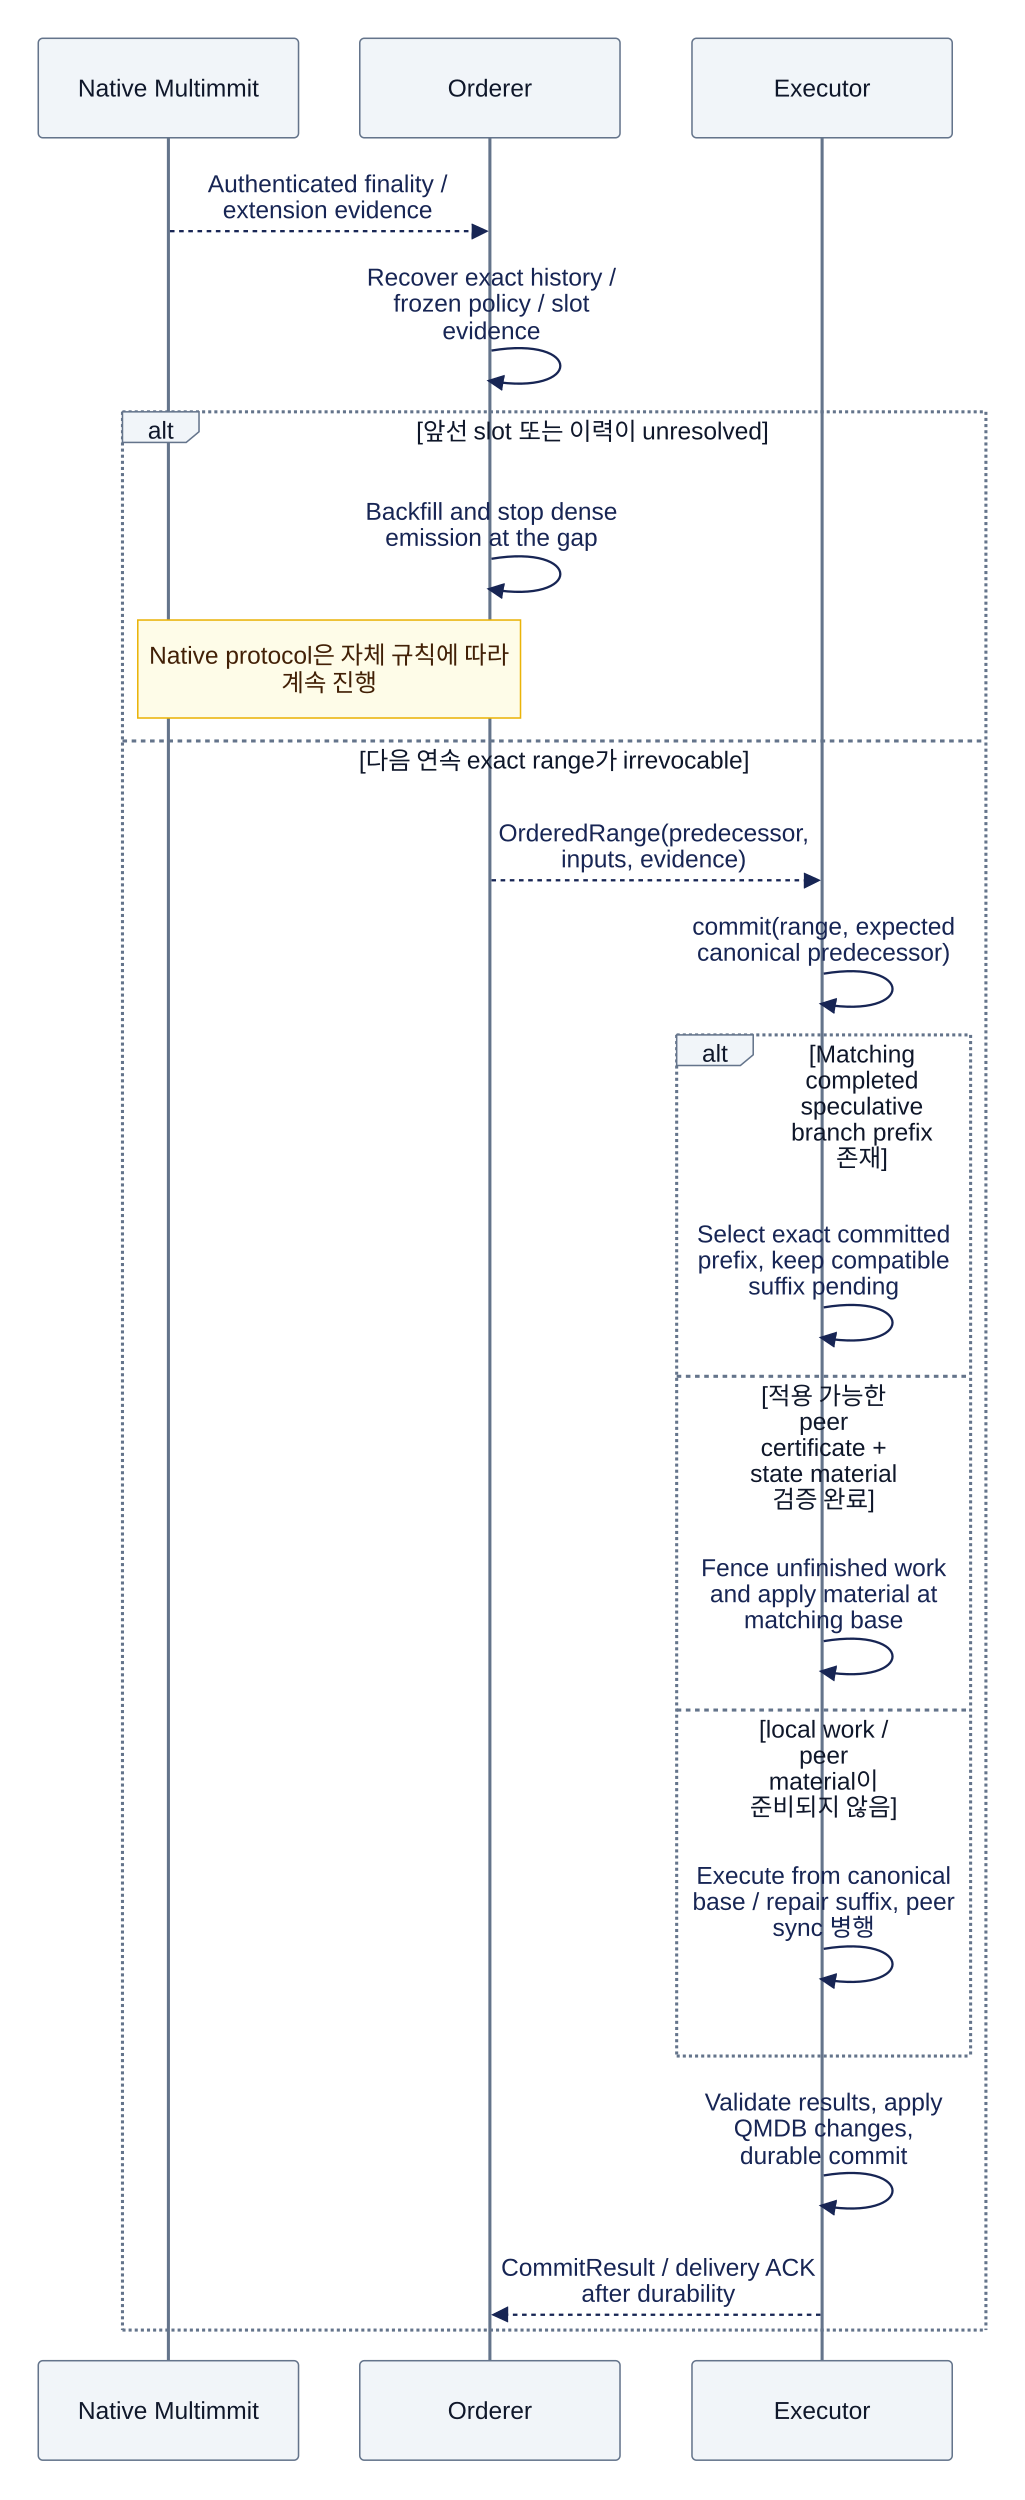
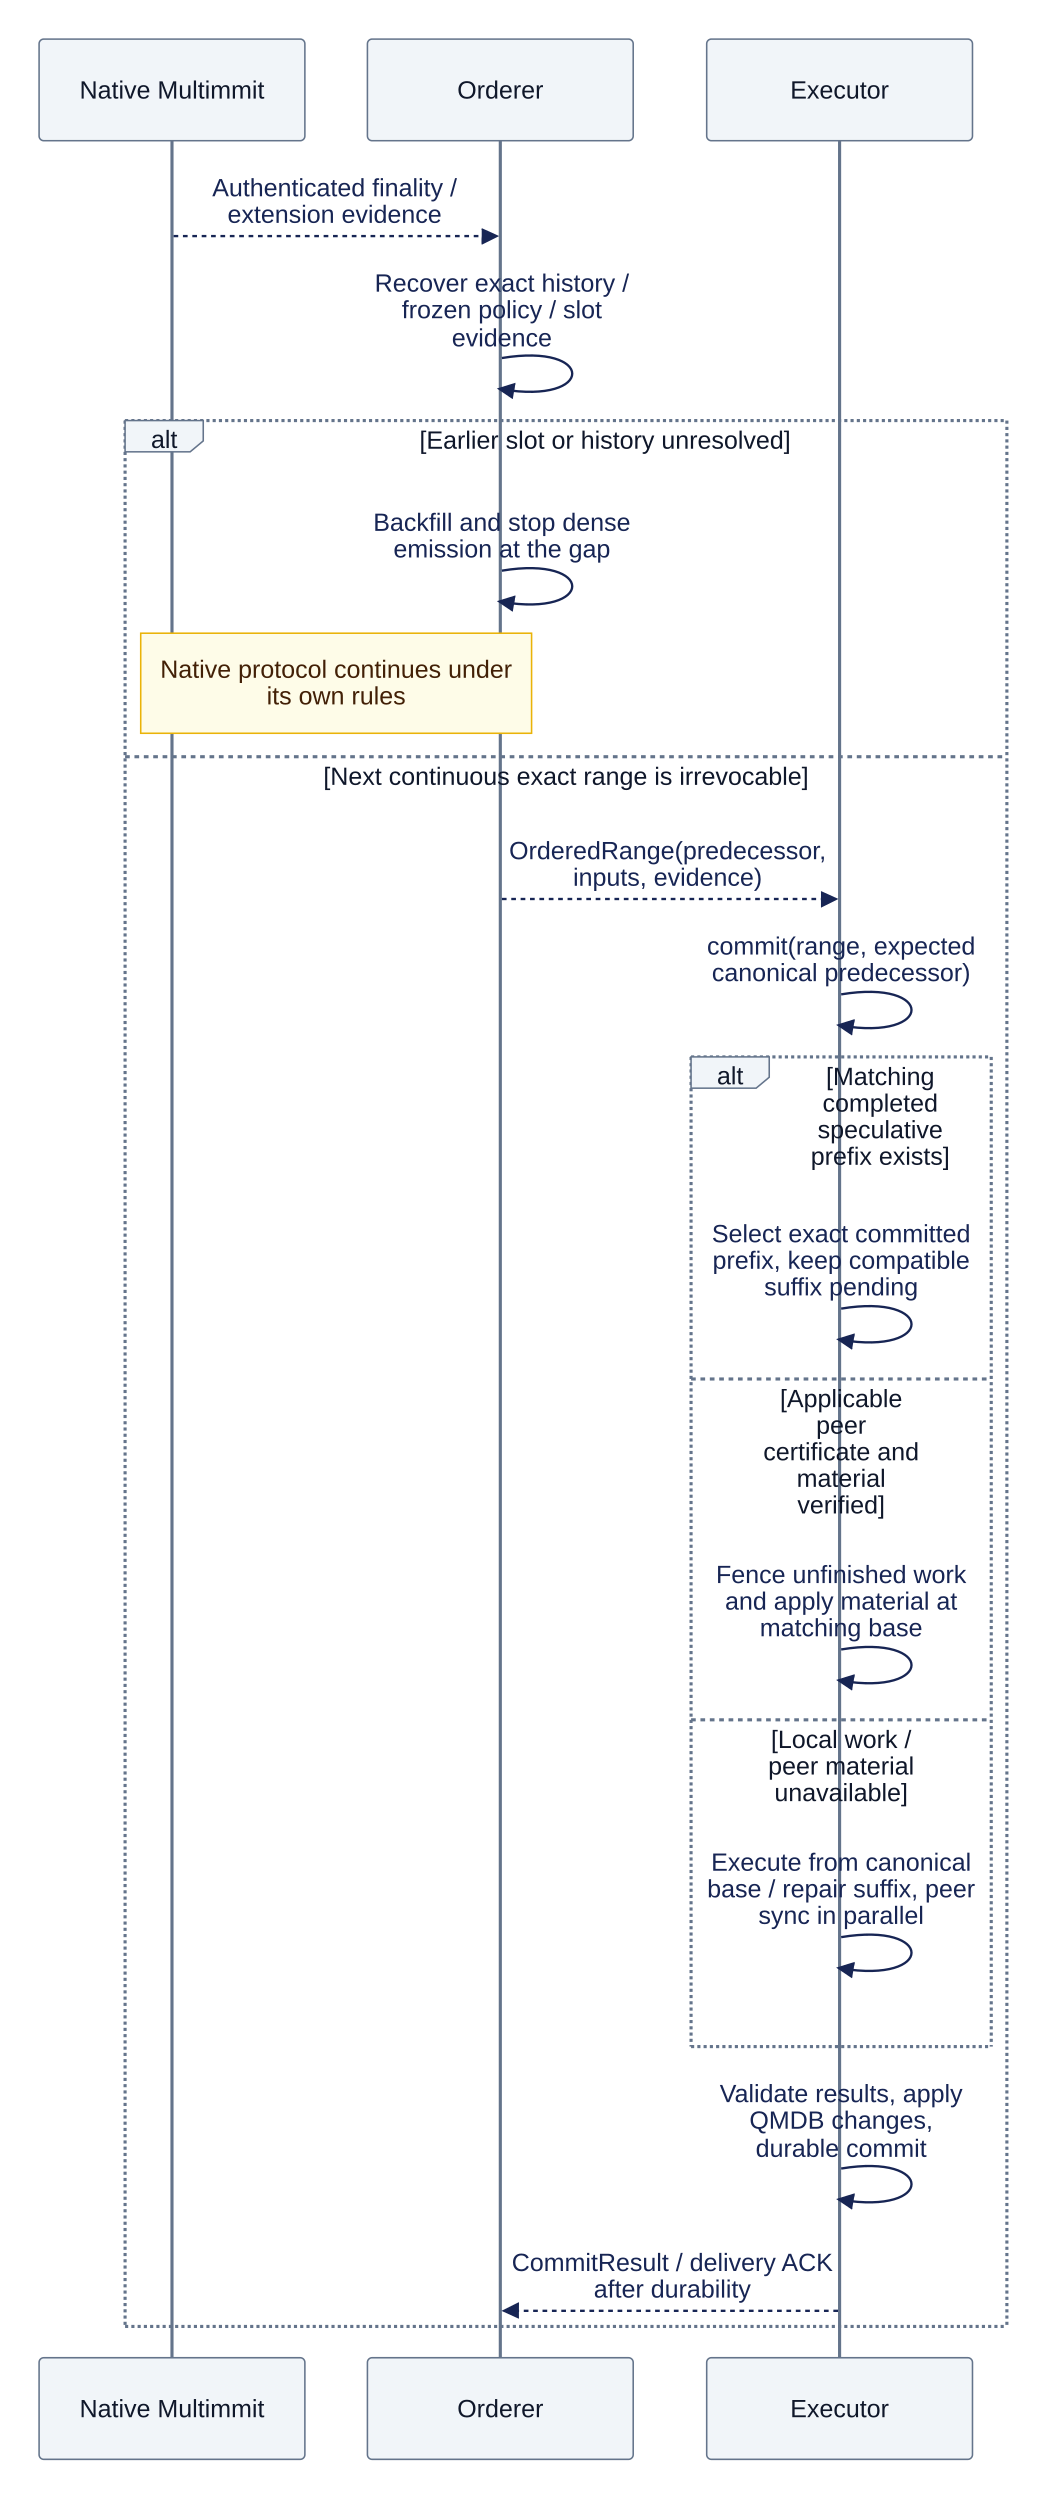
- <svg xmlns="http://www.w3.org/2000/svg" id="diagram-08" width="669" height="1633" viewBox="-25 -25 669 1633" role="graphics-document document" aria-roledescription="sequence">
+ <svg xmlns="http://www.w3.org/2000/svg" id="diagram-08" width="669" height="1599" viewBox="-25 -25 669 1599" role="graphics-document document" aria-roledescription="sequence">
  <g>
-     <rect x="427" y="1517" fill="#eaeaea" stroke="#666" width="170" height="65" name="E" rx="3" ry="3" class="actor actor-bottom" />
-     <text x="512" y="1549.5" dominant-baseline="central" alignment-baseline="central" class="actor actor-box" style="text-anchor: middle; font-size: 16px; font-weight: 400; font-family: Arial, &quot;Apple SD Gothic Neo&quot;, sans-serif;">
+     <rect x="427" y="1483" fill="#eaeaea" stroke="#666" width="170" height="65" name="E" rx="3" ry="3" class="actor actor-bottom" />
+     <text x="512" y="1515.5" dominant-baseline="central" alignment-baseline="central" class="actor actor-box" style="text-anchor: middle; font-size: 16px; font-weight: 400; font-family: Arial, &quot;Apple SD Gothic Neo&quot;, sans-serif;">
      <tspan x="512" dy="0">Executor</tspan>
    </text>
  </g>
  <g>
-     <rect x="210" y="1517" fill="#eaeaea" stroke="#666" width="170" height="65" name="M" rx="3" ry="3" class="actor actor-bottom" />
-     <text x="295" y="1549.5" dominant-baseline="central" alignment-baseline="central" class="actor actor-box" style="text-anchor: middle; font-size: 16px; font-weight: 400; font-family: Arial, &quot;Apple SD Gothic Neo&quot;, sans-serif;">
+     <rect x="210" y="1483" fill="#eaeaea" stroke="#666" width="170" height="65" name="M" rx="3" ry="3" class="actor actor-bottom" />
+     <text x="295" y="1515.5" dominant-baseline="central" alignment-baseline="central" class="actor actor-box" style="text-anchor: middle; font-size: 16px; font-weight: 400; font-family: Arial, &quot;Apple SD Gothic Neo&quot;, sans-serif;">
      <tspan x="295" dy="0">Orderer</tspan>
    </text>
  </g>
  <g>
-     <rect x="0" y="1517" fill="#eaeaea" stroke="#666" width="170" height="65" name="N" rx="3" ry="3" class="actor actor-bottom" />
-     <text x="85" y="1549.5" dominant-baseline="central" alignment-baseline="central" class="actor actor-box" style="text-anchor: middle; font-size: 16px; font-weight: 400; font-family: Arial, &quot;Apple SD Gothic Neo&quot;, sans-serif;">
+     <rect x="0" y="1483" fill="#eaeaea" stroke="#666" width="170" height="65" name="N" rx="3" ry="3" class="actor actor-bottom" />
+     <text x="85" y="1515.5" dominant-baseline="central" alignment-baseline="central" class="actor actor-box" style="text-anchor: middle; font-size: 16px; font-weight: 400; font-family: Arial, &quot;Apple SD Gothic Neo&quot;, sans-serif;">
      <tspan x="85" dy="0">Native Multimmit</tspan>
    </text>
  </g>
  <g>
-     <line id="actor34" x1="512" y1="65" x2="512" y2="1517" class="actor-line 200" stroke-width="0.5px" stroke="#999" name="E" />
+     <line id="actor34" x1="512" y1="65" x2="512" y2="1483" class="actor-line 200" stroke-width="0.5px" stroke="#999" name="E" />
    <g id="root-34">
      <rect x="427" y="0" fill="#eaeaea" stroke="#666" width="170" height="65" name="E" rx="3" ry="3" class="actor actor-top" />
      <text x="512" y="32.5" dominant-baseline="central" alignment-baseline="central" class="actor actor-box" style="text-anchor: middle; font-size: 16px; font-weight: 400; font-family: Arial, &quot;Apple SD Gothic Neo&quot;, sans-serif;">
        <tspan x="512" dy="0">Executor</tspan>
      </text>
    </g>
  </g>
  <g>
-     <line id="actor33" x1="295" y1="65" x2="295" y2="1517" class="actor-line 200" stroke-width="0.5px" stroke="#999" name="M" />
+     <line id="actor33" x1="295" y1="65" x2="295" y2="1483" class="actor-line 200" stroke-width="0.5px" stroke="#999" name="M" />
    <g id="root-33">
      <rect x="210" y="0" fill="#eaeaea" stroke="#666" width="170" height="65" name="M" rx="3" ry="3" class="actor actor-top" />
      <text x="295" y="32.5" dominant-baseline="central" alignment-baseline="central" class="actor actor-box" style="text-anchor: middle; font-size: 16px; font-weight: 400; font-family: Arial, &quot;Apple SD Gothic Neo&quot;, sans-serif;">
        <tspan x="295" dy="0">Orderer</tspan>
      </text>
    </g>
  </g>
  <g>
-     <line id="actor32" x1="85" y1="65" x2="85" y2="1517" class="actor-line 200" stroke-width="0.5px" stroke="#999" name="N" />
+     <line id="actor32" x1="85" y1="65" x2="85" y2="1483" class="actor-line 200" stroke-width="0.5px" stroke="#999" name="N" />
    <g id="root-32">
      <rect x="0" y="0" fill="#eaeaea" stroke="#666" width="170" height="65" name="N" rx="3" ry="3" class="actor actor-top" />
      <text x="85" y="32.5" dominant-baseline="central" alignment-baseline="central" class="actor actor-box" style="text-anchor: middle; font-size: 16px; font-weight: 400; font-family: Arial, &quot;Apple SD Gothic Neo&quot;, sans-serif;">
        <tspan x="85" dy="0">Native Multimmit</tspan>
      </text>
    </g>
  </g>
  <style>#diagram-08{font-family:Arial,Apple SD Gothic Neo,sans-serif;font-size:16px;fill:#172554;}@keyframes edge-animation-frame{from{stroke-dashoffset:0;}}@keyframes dash{to{stroke-dashoffset:0;}}#diagram-08 .edge-animation-slow{stroke-dasharray:9,5!important;stroke-dashoffset:900;animation:dash 50s linear infinite;stroke-linecap:round;}#diagram-08 .edge-animation-fast{stroke-dasharray:9,5!important;stroke-dashoffset:900;animation:dash 20s linear infinite;stroke-linecap:round;}#diagram-08 .error-icon{fill:hsl(45.882, 100%, 100%);}#diagram-08 .error-text{fill:#000000;stroke:#000000;}#diagram-08 .edge-thickness-normal{stroke-width:1px;}#diagram-08 .edge-thickness-thick{stroke-width:3.5px;}#diagram-08 .edge-pattern-solid{stroke-dasharray:0;}#diagram-08 .edge-thickness-invisible{stroke-width:0;fill:none;}#diagram-08 .edge-pattern-dashed{stroke-dasharray:3;}#diagram-08 .edge-pattern-dotted{stroke-dasharray:2;}#diagram-08 .marker{fill:#475569;stroke:#475569;}#diagram-08 .marker.cross{stroke:#475569;}#diagram-08 svg{font-family:Arial,Apple SD Gothic Neo,sans-serif;font-size:16px;}#diagram-08 p{margin:0;}#diagram-08 .actor{stroke:#64748b;fill:#f1f5f9;}#diagram-08 text.actor&gt;tspan{fill:#0f172a;stroke:none;}#diagram-08 .actor-line{stroke:#64748b;}#diagram-08 .innerArc{stroke-width:1.5;stroke-dasharray:none;}#diagram-08 .messageLine0{stroke-width:1.5;stroke-dasharray:none;stroke:#172554;}#diagram-08 .messageLine1{stroke-width:1.5;stroke-dasharray:2,2;stroke:#172554;}#diagram-08 #arrowhead path{fill:#172554;stroke:#172554;}#diagram-08 .sequenceNumber{fill:#b8aa96;}#diagram-08 #sequencenumber{fill:#172554;}#diagram-08 #crosshead path{fill:#172554;stroke:#172554;}#diagram-08 .messageText{fill:#172554;stroke:none;}#diagram-08 .labelBox{stroke:#64748b;fill:#f1f5f9;}#diagram-08 .labelText,#diagram-08 .labelText&gt;tspan{fill:#0f172a;stroke:none;}#diagram-08 .loopText,#diagram-08 .loopText&gt;tspan{fill:#0f172a;stroke:none;}#diagram-08 .loopLine{stroke-width:2px;stroke-dasharray:2,2;stroke:#64748b;fill:#64748b;}#diagram-08 .note{stroke:#eab308;fill:#fefce8;}#diagram-08 .noteText,#diagram-08 .noteText&gt;tspan{fill:#422006;stroke:none;}#diagram-08 .activation0{fill:hsl(105.882, 100%, 96.667%);stroke:hsl(105.882, 100%, 86.667%);}#diagram-08 .activation1{fill:hsl(105.882, 100%, 96.667%);stroke:hsl(105.882, 100%, 86.667%);}#diagram-08 .activation2{fill:hsl(105.882, 100%, 96.667%);stroke:hsl(105.882, 100%, 86.667%);}#diagram-08 .actorPopupMenu{position:absolute;}#diagram-08 .actorPopupMenuPanel{position:absolute;fill:#f1f5f9;box-shadow:0px 8px 16px 0px rgba(0,0,0,0.2);filter:drop-shadow(3px 5px 2px rgb(0 0 0 / 0.4));}#diagram-08 .actor-man line{stroke:#64748b;fill:#f1f5f9;}#diagram-08 .actor-man circle,#diagram-08 line{stroke:#64748b;fill:#f1f5f9;stroke-width:2px;}#diagram-08 :root{--mermaid-font-family:Arial,Apple SD Gothic Neo,sans-serif;}</style>
  <g />
  <defs>
    <symbol id="computer" width="24" height="24">
      <path transform="scale(.5)" d="M2 2v13h20v-13h-20zm18 11h-16v-9h16v9zm-10.228 6l.466-1h3.524l.467 1h-4.457zm14.228 3h-24l2-6h2.104l-1.33 4h18.45l-1.297-4h2.073l2 6zm-5-10h-14v-7h14v7z" />
    </symbol>
  </defs>
  <defs>
    <symbol id="database" fill-rule="evenodd" clip-rule="evenodd">
      <path transform="scale(.5)" d="M12.258.001l.256.004.255.005.253.008.251.01.249.012.247.015.246.016.242.019.241.02.239.023.236.024.233.027.231.028.229.031.225.032.223.034.22.036.217.038.214.04.211.041.208.043.205.045.201.046.198.048.194.05.191.051.187.053.183.054.18.056.175.057.172.059.168.06.163.061.16.063.155.064.15.066.074.033.073.033.071.034.07.034.069.035.068.035.067.035.066.035.064.036.064.036.062.036.06.036.06.037.058.037.058.037.055.038.055.038.053.038.052.038.051.039.05.039.048.039.047.039.045.04.044.04.043.04.041.04.04.041.039.041.037.041.036.041.034.041.033.042.032.042.03.042.029.042.027.042.026.043.024.043.023.043.021.043.02.043.018.044.017.043.015.044.013.044.012.044.011.045.009.044.007.045.006.045.004.045.002.045.001.045v17l-.001.045-.002.045-.004.045-.006.045-.007.045-.009.044-.011.045-.012.044-.013.044-.015.044-.017.043-.018.044-.02.043-.021.043-.023.043-.024.043-.026.043-.027.042-.029.042-.03.042-.032.042-.033.042-.034.041-.036.041-.037.041-.039.041-.04.041-.041.04-.043.04-.044.04-.045.04-.047.039-.048.039-.05.039-.051.039-.052.038-.053.038-.055.038-.055.038-.058.037-.058.037-.06.037-.06.036-.062.036-.064.036-.064.036-.066.035-.067.035-.068.035-.069.035-.07.034-.071.034-.073.033-.074.033-.15.066-.155.064-.16.063-.163.061-.168.06-.172.059-.175.057-.18.056-.183.054-.187.053-.191.051-.194.05-.198.048-.201.046-.205.045-.208.043-.211.041-.214.04-.217.038-.22.036-.223.034-.225.032-.229.031-.231.028-.233.027-.236.024-.239.023-.241.02-.242.019-.246.016-.247.015-.249.012-.251.01-.253.008-.255.005-.256.004-.258.001-.258-.001-.256-.004-.255-.005-.253-.008-.251-.01-.249-.012-.247-.015-.245-.016-.243-.019-.241-.02-.238-.023-.236-.024-.234-.027-.231-.028-.228-.031-.226-.032-.223-.034-.22-.036-.217-.038-.214-.04-.211-.041-.208-.043-.204-.045-.201-.046-.198-.048-.195-.05-.19-.051-.187-.053-.184-.054-.179-.056-.176-.057-.172-.059-.167-.06-.164-.061-.159-.063-.155-.064-.151-.066-.074-.033-.072-.033-.072-.034-.07-.034-.069-.035-.068-.035-.067-.035-.066-.035-.064-.036-.063-.036-.062-.036-.061-.036-.06-.037-.058-.037-.057-.037-.056-.038-.055-.038-.053-.038-.052-.038-.051-.039-.049-.039-.049-.039-.046-.039-.046-.04-.044-.04-.043-.04-.041-.04-.04-.041-.039-.041-.037-.041-.036-.041-.034-.041-.033-.042-.032-.042-.03-.042-.029-.042-.027-.042-.026-.043-.024-.043-.023-.043-.021-.043-.02-.043-.018-.044-.017-.043-.015-.044-.013-.044-.012-.044-.011-.045-.009-.044-.007-.045-.006-.045-.004-.045-.002-.045-.001-.045v-17l.001-.045.002-.045.004-.045.006-.045.007-.045.009-.044.011-.045.012-.044.013-.044.015-.044.017-.043.018-.044.02-.043.021-.043.023-.043.024-.043.026-.043.027-.042.029-.042.03-.042.032-.042.033-.042.034-.041.036-.041.037-.041.039-.041.04-.041.041-.04.043-.04.044-.04.046-.04.046-.039.049-.039.049-.039.051-.039.052-.038.053-.038.055-.038.056-.038.057-.037.058-.037.06-.037.061-.036.062-.036.063-.036.064-.036.066-.035.067-.035.068-.035.069-.035.07-.034.072-.034.072-.033.074-.033.151-.066.155-.064.159-.063.164-.061.167-.06.172-.059.176-.057.179-.056.184-.054.187-.053.19-.051.195-.05.198-.048.201-.046.204-.045.208-.043.211-.041.214-.04.217-.038.22-.036.223-.034.226-.032.228-.031.231-.028.234-.027.236-.024.238-.023.241-.02.243-.019.245-.016.247-.015.249-.012.251-.01.253-.008.255-.005.256-.004.258-.001.258.001zm-9.258 20.499v.01l.001.021.003.021.004.022.005.021.006.022.007.022.009.023.01.022.011.023.012.023.013.023.015.023.016.024.017.023.018.024.019.024.021.024.022.025.023.024.024.025.052.049.056.05.061.051.066.051.07.051.075.051.079.052.084.052.088.052.092.052.097.052.102.051.105.052.11.052.114.051.119.051.123.051.127.05.131.05.135.05.139.048.144.049.147.047.152.047.155.047.16.045.163.045.167.043.171.043.176.041.178.041.183.039.187.039.19.037.194.035.197.035.202.033.204.031.209.03.212.029.216.027.219.025.222.024.226.021.23.02.233.018.236.016.24.015.243.012.246.01.249.008.253.005.256.004.259.001.26-.001.257-.004.254-.005.25-.008.247-.011.244-.012.241-.014.237-.016.233-.018.231-.021.226-.021.224-.024.22-.026.216-.027.212-.028.21-.031.205-.031.202-.034.198-.034.194-.036.191-.037.187-.039.183-.04.179-.04.175-.042.172-.043.168-.044.163-.045.16-.046.155-.046.152-.047.148-.048.143-.049.139-.049.136-.05.131-.05.126-.05.123-.051.118-.052.114-.051.11-.052.106-.052.101-.052.096-.052.092-.052.088-.053.083-.051.079-.052.074-.052.07-.051.065-.051.06-.051.056-.05.051-.05.023-.024.023-.025.021-.024.02-.024.019-.024.018-.024.017-.024.015-.023.014-.024.013-.023.012-.023.01-.023.01-.022.008-.022.006-.022.006-.022.004-.022.004-.021.001-.021.001-.021v-4.127l-.077.055-.08.053-.083.054-.085.053-.087.052-.09.052-.093.051-.095.05-.097.05-.1.049-.102.049-.105.048-.106.047-.109.047-.111.046-.114.045-.115.045-.118.044-.12.043-.122.042-.124.042-.126.041-.128.04-.13.04-.132.038-.134.038-.135.037-.138.037-.139.035-.142.035-.143.034-.144.033-.147.032-.148.031-.15.03-.151.03-.153.029-.154.027-.156.027-.158.026-.159.025-.161.024-.162.023-.163.022-.165.021-.166.02-.167.019-.169.018-.169.017-.171.016-.173.015-.173.014-.175.013-.175.012-.177.011-.178.01-.179.008-.179.008-.181.006-.182.005-.182.004-.184.003-.184.002h-.37l-.184-.002-.184-.003-.182-.004-.182-.005-.181-.006-.179-.008-.179-.008-.178-.01-.176-.011-.176-.012-.175-.013-.173-.014-.172-.015-.171-.016-.17-.017-.169-.018-.167-.019-.166-.02-.165-.021-.163-.022-.162-.023-.161-.024-.159-.025-.157-.026-.156-.027-.155-.027-.153-.029-.151-.03-.15-.03-.148-.031-.146-.032-.145-.033-.143-.034-.141-.035-.14-.035-.137-.037-.136-.037-.134-.038-.132-.038-.13-.04-.128-.04-.126-.041-.124-.042-.122-.042-.12-.044-.117-.043-.116-.045-.113-.045-.112-.046-.109-.047-.106-.047-.105-.048-.102-.049-.1-.049-.097-.05-.095-.05-.093-.052-.09-.051-.087-.052-.085-.053-.083-.054-.08-.054-.077-.054v4.127zm0-5.654v.011l.001.021.003.021.004.021.005.022.006.022.007.022.009.022.01.022.011.023.012.023.013.023.015.024.016.023.017.024.018.024.019.024.021.024.022.024.023.025.024.024.052.05.056.05.061.05.066.051.07.051.075.052.079.051.084.052.088.052.092.052.097.052.102.052.105.052.11.051.114.051.119.052.123.05.127.051.131.05.135.049.139.049.144.048.147.048.152.047.155.046.16.045.163.045.167.044.171.042.176.042.178.04.183.04.187.038.19.037.194.036.197.034.202.033.204.032.209.03.212.028.216.027.219.025.222.024.226.022.23.02.233.018.236.016.24.014.243.012.246.01.249.008.253.006.256.003.259.001.26-.001.257-.003.254-.006.25-.008.247-.01.244-.012.241-.015.237-.016.233-.018.231-.02.226-.022.224-.024.22-.025.216-.027.212-.029.21-.03.205-.032.202-.033.198-.035.194-.036.191-.037.187-.039.183-.039.179-.041.175-.042.172-.043.168-.044.163-.045.16-.045.155-.047.152-.047.148-.048.143-.048.139-.05.136-.049.131-.05.126-.051.123-.051.118-.051.114-.052.11-.052.106-.052.101-.052.096-.052.092-.052.088-.052.083-.052.079-.052.074-.051.07-.052.065-.051.06-.05.056-.051.051-.049.023-.025.023-.024.021-.025.02-.024.019-.024.018-.024.017-.024.015-.023.014-.023.013-.024.012-.022.01-.023.01-.023.008-.022.006-.022.006-.022.004-.021.004-.022.001-.021.001-.021v-4.139l-.077.054-.08.054-.083.054-.085.052-.087.053-.09.051-.093.051-.095.051-.097.05-.1.049-.102.049-.105.048-.106.047-.109.047-.111.046-.114.045-.115.044-.118.044-.12.044-.122.042-.124.042-.126.041-.128.04-.13.039-.132.039-.134.038-.135.037-.138.036-.139.036-.142.035-.143.033-.144.033-.147.033-.148.031-.15.03-.151.03-.153.028-.154.028-.156.027-.158.026-.159.025-.161.024-.162.023-.163.022-.165.021-.166.02-.167.019-.169.018-.169.017-.171.016-.173.015-.173.014-.175.013-.175.012-.177.011-.178.009-.179.009-.179.007-.181.007-.182.005-.182.004-.184.003-.184.002h-.37l-.184-.002-.184-.003-.182-.004-.182-.005-.181-.007-.179-.007-.179-.009-.178-.009-.176-.011-.176-.012-.175-.013-.173-.014-.172-.015-.171-.016-.17-.017-.169-.018-.167-.019-.166-.02-.165-.021-.163-.022-.162-.023-.161-.024-.159-.025-.157-.026-.156-.027-.155-.028-.153-.028-.151-.03-.15-.03-.148-.031-.146-.033-.145-.033-.143-.033-.141-.035-.14-.036-.137-.036-.136-.037-.134-.038-.132-.039-.13-.039-.128-.04-.126-.041-.124-.042-.122-.043-.12-.043-.117-.044-.116-.044-.113-.046-.112-.046-.109-.046-.106-.047-.105-.048-.102-.049-.1-.049-.097-.05-.095-.051-.093-.051-.09-.051-.087-.053-.085-.052-.083-.054-.08-.054-.077-.054v4.139zm0-5.666v.011l.001.02.003.022.004.021.005.022.006.021.007.022.009.023.01.022.011.023.012.023.013.023.015.023.016.024.017.024.018.023.019.024.021.025.022.024.023.024.024.025.052.05.056.05.061.05.066.051.07.051.075.052.079.051.084.052.088.052.092.052.097.052.102.052.105.051.11.052.114.051.119.051.123.051.127.05.131.05.135.05.139.049.144.048.147.048.152.047.155.046.16.045.163.045.167.043.171.043.176.042.178.04.183.04.187.038.19.037.194.036.197.034.202.033.204.032.209.03.212.028.216.027.219.025.222.024.226.021.23.02.233.018.236.017.24.014.243.012.246.01.249.008.253.006.256.003.259.001.26-.001.257-.003.254-.006.25-.008.247-.01.244-.013.241-.014.237-.016.233-.018.231-.02.226-.022.224-.024.22-.025.216-.027.212-.029.21-.03.205-.032.202-.033.198-.035.194-.036.191-.037.187-.039.183-.039.179-.041.175-.042.172-.043.168-.044.163-.045.16-.045.155-.047.152-.047.148-.048.143-.049.139-.049.136-.049.131-.051.126-.05.123-.051.118-.052.114-.051.11-.052.106-.052.101-.052.096-.052.092-.052.088-.052.083-.052.079-.052.074-.052.07-.051.065-.051.06-.051.056-.05.051-.049.023-.025.023-.025.021-.024.02-.024.019-.024.018-.024.017-.024.015-.023.014-.024.013-.023.012-.023.01-.022.01-.023.008-.022.006-.022.006-.022.004-.022.004-.021.001-.021.001-.021v-4.153l-.077.054-.08.054-.083.053-.085.053-.087.053-.09.051-.093.051-.095.051-.097.05-.1.049-.102.048-.105.048-.106.048-.109.046-.111.046-.114.046-.115.044-.118.044-.12.043-.122.043-.124.042-.126.041-.128.04-.13.039-.132.039-.134.038-.135.037-.138.036-.139.036-.142.034-.143.034-.144.033-.147.032-.148.032-.15.03-.151.03-.153.028-.154.028-.156.027-.158.026-.159.024-.161.024-.162.023-.163.023-.165.021-.166.02-.167.019-.169.018-.169.017-.171.016-.173.015-.173.014-.175.013-.175.012-.177.01-.178.01-.179.009-.179.007-.181.006-.182.006-.182.004-.184.003-.184.001-.185.001-.185-.001-.184-.001-.184-.003-.182-.004-.182-.006-.181-.006-.179-.007-.179-.009-.178-.01-.176-.01-.176-.012-.175-.013-.173-.014-.172-.015-.171-.016-.17-.017-.169-.018-.167-.019-.166-.02-.165-.021-.163-.023-.162-.023-.161-.024-.159-.024-.157-.026-.156-.027-.155-.028-.153-.028-.151-.03-.15-.03-.148-.032-.146-.032-.145-.033-.143-.034-.141-.034-.14-.036-.137-.036-.136-.037-.134-.038-.132-.039-.13-.039-.128-.041-.126-.041-.124-.041-.122-.043-.12-.043-.117-.044-.116-.044-.113-.046-.112-.046-.109-.046-.106-.048-.105-.048-.102-.048-.1-.05-.097-.049-.095-.051-.093-.051-.09-.052-.087-.052-.085-.053-.083-.053-.08-.054-.077-.054v4.153zm8.74-8.179l-.257.004-.254.005-.25.008-.247.011-.244.012-.241.014-.237.016-.233.018-.231.021-.226.022-.224.023-.22.026-.216.027-.212.028-.21.031-.205.032-.202.033-.198.034-.194.036-.191.038-.187.038-.183.04-.179.041-.175.042-.172.043-.168.043-.163.045-.16.046-.155.046-.152.048-.148.048-.143.048-.139.049-.136.05-.131.05-.126.051-.123.051-.118.051-.114.052-.11.052-.106.052-.101.052-.096.052-.092.052-.088.052-.083.052-.079.052-.074.051-.07.052-.065.051-.06.05-.056.05-.051.05-.023.025-.023.024-.021.024-.02.025-.019.024-.018.024-.017.023-.015.024-.014.023-.013.023-.012.023-.01.023-.01.022-.008.022-.006.023-.006.021-.004.022-.004.021-.001.021-.001.021.001.021.001.021.004.021.004.022.006.021.006.023.008.022.01.022.01.023.012.023.013.023.014.023.015.024.017.023.018.024.019.024.02.025.021.024.023.024.023.025.051.05.056.05.06.05.065.051.07.052.074.051.079.052.083.052.088.052.092.052.096.052.101.052.106.052.11.052.114.052.118.051.123.051.126.051.131.05.136.05.139.049.143.048.148.048.152.048.155.046.16.046.163.045.168.043.172.043.175.042.179.041.183.04.187.038.191.038.194.036.198.034.202.033.205.032.21.031.212.028.216.027.22.026.224.023.226.022.231.021.233.018.237.016.241.014.244.012.247.011.25.008.254.005.257.004.26.001.26-.001.257-.004.254-.005.25-.008.247-.011.244-.012.241-.014.237-.016.233-.018.231-.021.226-.022.224-.023.22-.026.216-.027.212-.028.21-.031.205-.032.202-.033.198-.034.194-.036.191-.038.187-.038.183-.04.179-.041.175-.042.172-.043.168-.043.163-.045.16-.046.155-.046.152-.048.148-.048.143-.048.139-.049.136-.05.131-.05.126-.051.123-.051.118-.051.114-.052.11-.052.106-.052.101-.052.096-.052.092-.052.088-.052.083-.052.079-.052.074-.051.07-.052.065-.051.06-.05.056-.05.051-.05.023-.025.023-.024.021-.024.02-.025.019-.024.018-.024.017-.023.015-.024.014-.023.013-.023.012-.023.01-.023.01-.022.008-.022.006-.023.006-.021.004-.022.004-.021.001-.021.001-.021-.001-.021-.001-.021-.004-.021-.004-.022-.006-.021-.006-.023-.008-.022-.01-.022-.01-.023-.012-.023-.013-.023-.014-.023-.015-.024-.017-.023-.018-.024-.019-.024-.02-.025-.021-.024-.023-.024-.023-.025-.051-.05-.056-.05-.06-.05-.065-.051-.07-.052-.074-.051-.079-.052-.083-.052-.088-.052-.092-.052-.096-.052-.101-.052-.106-.052-.11-.052-.114-.052-.118-.051-.123-.051-.126-.051-.131-.05-.136-.05-.139-.049-.143-.048-.148-.048-.152-.048-.155-.046-.16-.046-.163-.045-.168-.043-.172-.043-.175-.042-.179-.041-.183-.04-.187-.038-.191-.038-.194-.036-.198-.034-.202-.033-.205-.032-.21-.031-.212-.028-.216-.027-.22-.026-.224-.023-.226-.022-.231-.021-.233-.018-.237-.016-.241-.014-.244-.012-.247-.011-.25-.008-.254-.005-.257-.004-.26-.001-.26.001z" />
    </symbol>
  </defs>
  <defs>
    <symbol id="clock" width="24" height="24">
      <path transform="scale(.5)" d="M12 2c5.514 0 10 4.486 10 10s-4.486 10-10 10-10-4.486-10-10 4.486-10 10-10zm0-2c-6.627 0-12 5.373-12 12s5.373 12 12 12 12-5.373 12-12-5.373-12-12-12zm5.848 12.459c.202.038.202.333.001.372-1.907.361-6.045 1.111-6.547 1.111-.719 0-1.301-.582-1.301-1.301 0-.512.77-5.447 1.125-7.445.034-.192.312-.181.343.014l.985 6.238 5.394 1.011z" />
    </symbol>
  </defs>
  <defs>
    <marker id="arrowhead" refX="7.9" refY="5" markerUnits="userSpaceOnUse" markerWidth="12" markerHeight="12" orient="auto-start-reverse">
      <path d="M -1 0 L 10 5 L 0 10 z" />
    </marker>
  </defs>
  <defs>
    <marker id="crosshead" markerWidth="15" markerHeight="8" orient="auto" refX="4" refY="4.5">
      <path fill="none" stroke="#000000" stroke-width="1pt" d="M 1,2 L 6,7 M 6,2 L 1,7" style="stroke-dasharray: 0, 0;" />
    </marker>
  </defs>
  <defs>
    <marker id="filled-head" refX="15.5" refY="7" markerWidth="20" markerHeight="28" orient="auto">
      <path d="M 18,7 L9,13 L14,7 L9,1 Z" />
    </marker>
  </defs>
  <defs>
    <marker id="sequencenumber" refX="15" refY="15" markerWidth="60" markerHeight="40" orient="auto">
      <circle cx="15" cy="15" r="6" />
    </marker>
  </defs>
  <g>
    <rect x="65" y="380" fill="#EDF2AE" stroke="#666" width="250" height="64" class="note" />
    <text x="190" y="388" text-anchor="middle" dominant-baseline="middle" alignment-baseline="middle" class="noteText" dy="1em" style="font-family: Arial, &quot;Apple SD Gothic Neo&quot;, sans-serif; font-size: 16px; font-weight: 400;">
-       <tspan x="190">Native protocol은 자체 규칙에 따라</tspan>
+       <tspan x="190">Native protocol continues under</tspan>
    </text>
    <text x="190" y="405" text-anchor="middle" dominant-baseline="middle" alignment-baseline="middle" class="noteText" dy="1em" style="font-family: Arial, &quot;Apple SD Gothic Neo&quot;, sans-serif; font-size: 16px; font-weight: 400;">
-       <tspan x="190">계속 진행</tspan>
+       <tspan x="190">its own rules</tspan>
    </text>
  </g>
  <g>
    <line x1="417" y1="651" x2="609" y2="651" class="loopLine" />
-     <line x1="609" y1="651" x2="609" y2="1318" class="loopLine" />
-     <line x1="417" y1="1318" x2="609" y2="1318" class="loopLine" />
-     <line x1="417" y1="651" x2="417" y2="1318" class="loopLine" />
-     <line x1="417" y1="874" x2="609" y2="874" class="loopLine" style="stroke-dasharray: 3, 3;" />
-     <line x1="417" y1="1092" x2="609" y2="1092" class="loopLine" style="stroke-dasharray: 3, 3;" />
+     <line x1="609" y1="651" x2="609" y2="1284" class="loopLine" />
+     <line x1="417" y1="1284" x2="609" y2="1284" class="loopLine" />
+     <line x1="417" y1="651" x2="417" y2="1284" class="loopLine" />
+     <line x1="417" y1="857" x2="609" y2="857" class="loopLine" style="stroke-dasharray: 3, 3;" />
+     <line x1="417" y1="1075" x2="609" y2="1075" class="loopLine" style="stroke-dasharray: 3, 3;" />
    <polygon points="417,651 467,651 467,664 458.6,671 417,671" class="labelBox" />
    <text x="442" y="664" text-anchor="middle" dominant-baseline="middle" alignment-baseline="middle" class="labelText" style="font-family: Arial, &quot;Apple SD Gothic Neo&quot;, sans-serif; font-size: 16px; font-weight: 400;">alt</text>
    <text x="538" y="669" text-anchor="middle" class="loopText" style="font-family: Arial, &quot;Apple SD Gothic Neo&quot;, sans-serif; font-size: 16px; font-weight: 400;">
      <tspan x="538">[Matching</tspan>
    </text>
    <text x="538" y="686" text-anchor="middle" class="loopText" style="font-family: Arial, &quot;Apple SD Gothic Neo&quot;, sans-serif; font-size: 16px; font-weight: 400;">
      <tspan x="538">completed</tspan>
    </text>
    <text x="538" y="703" text-anchor="middle" class="loopText" style="font-family: Arial, &quot;Apple SD Gothic Neo&quot;, sans-serif; font-size: 16px; font-weight: 400;">
      <tspan x="538">speculative</tspan>
    </text>
    <text x="538" y="720" text-anchor="middle" class="loopText" style="font-family: Arial, &quot;Apple SD Gothic Neo&quot;, sans-serif; font-size: 16px; font-weight: 400;">
-       <tspan x="538">branch prefix</tspan>
+       <tspan x="538">prefix exists]</tspan>
    </text>
-     <text x="538" y="737" text-anchor="middle" class="loopText" style="font-family: Arial, &quot;Apple SD Gothic Neo&quot;, sans-serif; font-size: 16px; font-weight: 400;">
-       <tspan x="538">존재]</tspan>
-     </text>
-     <text x="513" y="892" text-anchor="middle" class="loopText" style="font-family: Arial, &quot;Apple SD Gothic Neo&quot;, sans-serif; font-size: 16px; font-weight: 400;">[적용 가능한</text>
-     <text x="513" y="909" text-anchor="middle" class="loopText" style="font-family: Arial, &quot;Apple SD Gothic Neo&quot;, sans-serif; font-size: 16px; font-weight: 400;">peer</text>
-     <text x="513" y="926" text-anchor="middle" class="loopText" style="font-family: Arial, &quot;Apple SD Gothic Neo&quot;, sans-serif; font-size: 16px; font-weight: 400;">certificate +</text>
-     <text x="513" y="943" text-anchor="middle" class="loopText" style="font-family: Arial, &quot;Apple SD Gothic Neo&quot;, sans-serif; font-size: 16px; font-weight: 400;">state material</text>
-     <text x="513" y="960" text-anchor="middle" class="loopText" style="font-family: Arial, &quot;Apple SD Gothic Neo&quot;, sans-serif; font-size: 16px; font-weight: 400;">검증 완료]</text>
-     <text x="513" y="1110" text-anchor="middle" class="loopText" style="font-family: Arial, &quot;Apple SD Gothic Neo&quot;, sans-serif; font-size: 16px; font-weight: 400;">[local work /</text>
-     <text x="513" y="1127" text-anchor="middle" class="loopText" style="font-family: Arial, &quot;Apple SD Gothic Neo&quot;, sans-serif; font-size: 16px; font-weight: 400;">peer</text>
-     <text x="513" y="1144" text-anchor="middle" class="loopText" style="font-family: Arial, &quot;Apple SD Gothic Neo&quot;, sans-serif; font-size: 16px; font-weight: 400;">material이</text>
-     <text x="513" y="1161" text-anchor="middle" class="loopText" style="font-family: Arial, &quot;Apple SD Gothic Neo&quot;, sans-serif; font-size: 16px; font-weight: 400;">준비되지 않음]</text>
+     <text x="513" y="875" text-anchor="middle" class="loopText" style="font-family: Arial, &quot;Apple SD Gothic Neo&quot;, sans-serif; font-size: 16px; font-weight: 400;">[Applicable</text>
+     <text x="513" y="892" text-anchor="middle" class="loopText" style="font-family: Arial, &quot;Apple SD Gothic Neo&quot;, sans-serif; font-size: 16px; font-weight: 400;">peer</text>
+     <text x="513" y="909" text-anchor="middle" class="loopText" style="font-family: Arial, &quot;Apple SD Gothic Neo&quot;, sans-serif; font-size: 16px; font-weight: 400;">certificate and</text>
+     <text x="513" y="926" text-anchor="middle" class="loopText" style="font-family: Arial, &quot;Apple SD Gothic Neo&quot;, sans-serif; font-size: 16px; font-weight: 400;">material</text>
+     <text x="513" y="943" text-anchor="middle" class="loopText" style="font-family: Arial, &quot;Apple SD Gothic Neo&quot;, sans-serif; font-size: 16px; font-weight: 400;">verified]</text>
+     <text x="513" y="1093" text-anchor="middle" class="loopText" style="font-family: Arial, &quot;Apple SD Gothic Neo&quot;, sans-serif; font-size: 16px; font-weight: 400;">[Local work /</text>
+     <text x="513" y="1110" text-anchor="middle" class="loopText" style="font-family: Arial, &quot;Apple SD Gothic Neo&quot;, sans-serif; font-size: 16px; font-weight: 400;">peer material</text>
+     <text x="513" y="1127" text-anchor="middle" class="loopText" style="font-family: Arial, &quot;Apple SD Gothic Neo&quot;, sans-serif; font-size: 16px; font-weight: 400;">unavailable]</text>
  </g>
  <g>
    <line x1="55" y1="244" x2="619" y2="244" class="loopLine" />
-     <line x1="619" y1="244" x2="619" y2="1497" class="loopLine" />
-     <line x1="55" y1="1497" x2="619" y2="1497" class="loopLine" />
-     <line x1="55" y1="244" x2="55" y2="1497" class="loopLine" />
+     <line x1="619" y1="244" x2="619" y2="1463" class="loopLine" />
+     <line x1="55" y1="1463" x2="619" y2="1463" class="loopLine" />
+     <line x1="55" y1="244" x2="55" y2="1463" class="loopLine" />
    <line x1="55" y1="459" x2="619" y2="459" class="loopLine" style="stroke-dasharray: 3, 3;" />
    <polygon points="55,244 105,244 105,257 96.6,264 55,264" class="labelBox" />
    <text x="80" y="257" text-anchor="middle" dominant-baseline="middle" alignment-baseline="middle" class="labelText" style="font-family: Arial, &quot;Apple SD Gothic Neo&quot;, sans-serif; font-size: 16px; font-weight: 400;">alt</text>
    <text x="362" y="262" text-anchor="middle" class="loopText" style="font-family: Arial, &quot;Apple SD Gothic Neo&quot;, sans-serif; font-size: 16px; font-weight: 400;">
-       <tspan x="362">[앞선 slot 또는 이력이 unresolved]</tspan>
+       <tspan x="362">[Earlier slot or history unresolved]</tspan>
    </text>
-     <text x="337" y="477" text-anchor="middle" class="loopText" style="font-family: Arial, &quot;Apple SD Gothic Neo&quot;, sans-serif; font-size: 16px; font-weight: 400;">[다음 연속 exact range가 irrevocable]</text>
+     <text x="337" y="477" text-anchor="middle" class="loopText" style="font-family: Arial, &quot;Apple SD Gothic Neo&quot;, sans-serif; font-size: 16px; font-weight: 400;">[Next continuous exact range is irrevocable]</text>
  </g>
  <text x="189" y="80" text-anchor="middle" dominant-baseline="middle" alignment-baseline="middle" class="messageText" dy="1em" style="font-family: Arial, &quot;Apple SD Gothic Neo&quot;, sans-serif; font-size: 16px; font-weight: 400;">Authenticated finality /</text>
  <text x="189" y="97" text-anchor="middle" dominant-baseline="middle" alignment-baseline="middle" class="messageText" dy="1em" style="font-family: Arial, &quot;Apple SD Gothic Neo&quot;, sans-serif; font-size: 16px; font-weight: 400;">extension evidence</text>
  <line x1="86" y1="126" x2="291" y2="126" class="messageLine1" stroke-width="2" stroke="none" marker-end="url(#arrowhead)" style="stroke-dasharray: 3, 3; fill: none;" />
  <text x="296" y="141" text-anchor="middle" dominant-baseline="middle" alignment-baseline="middle" class="messageText" dy="1em" style="font-family: Arial, &quot;Apple SD Gothic Neo&quot;, sans-serif; font-size: 16px; font-weight: 400;">Recover exact history /</text>
  <text x="296" y="158" text-anchor="middle" dominant-baseline="middle" alignment-baseline="middle" class="messageText" dy="1em" style="font-family: Arial, &quot;Apple SD Gothic Neo&quot;, sans-serif; font-size: 16px; font-weight: 400;">frozen policy / slot</text>
  <text x="296" y="176" text-anchor="middle" dominant-baseline="middle" alignment-baseline="middle" class="messageText" dy="1em" style="font-family: Arial, &quot;Apple SD Gothic Neo&quot;, sans-serif; font-size: 16px; font-weight: 400;">evidence</text>
  <path d="M 296,204 C 356,194 356,234 296,224" class="messageLine0" stroke-width="2" stroke="none" marker-end="url(#arrowhead)" style="fill: none;" />
  <text x="296" y="294" text-anchor="middle" dominant-baseline="middle" alignment-baseline="middle" class="messageText" dy="1em" style="font-family: Arial, &quot;Apple SD Gothic Neo&quot;, sans-serif; font-size: 16px; font-weight: 400;">Backfill and stop dense</text>
  <text x="296" y="311" text-anchor="middle" dominant-baseline="middle" alignment-baseline="middle" class="messageText" dy="1em" style="font-family: Arial, &quot;Apple SD Gothic Neo&quot;, sans-serif; font-size: 16px; font-weight: 400;">emission at the gap</text>
  <path d="M 296,340 C 356,330 356,370 296,360" class="messageLine0" stroke-width="2" stroke="none" marker-end="url(#arrowhead)" style="fill: none;" />
  <text x="402" y="504" text-anchor="middle" dominant-baseline="middle" alignment-baseline="middle" class="messageText" dy="1em" style="font-family: Arial, &quot;Apple SD Gothic Neo&quot;, sans-serif; font-size: 16px; font-weight: 400;">OrderedRange(predecessor,</text>
  <text x="402" y="521" text-anchor="middle" dominant-baseline="middle" alignment-baseline="middle" class="messageText" dy="1em" style="font-family: Arial, &quot;Apple SD Gothic Neo&quot;, sans-serif; font-size: 16px; font-weight: 400;">inputs, evidence)</text>
  <line x1="296" y1="550" x2="508" y2="550" class="messageLine1" stroke-width="2" stroke="none" marker-end="url(#arrowhead)" style="stroke-dasharray: 3, 3; fill: none;" />
  <text x="513" y="565" text-anchor="middle" dominant-baseline="middle" alignment-baseline="middle" class="messageText" dy="1em" style="font-family: Arial, &quot;Apple SD Gothic Neo&quot;, sans-serif; font-size: 16px; font-weight: 400;">commit(range, expected</text>
  <text x="513" y="582" text-anchor="middle" dominant-baseline="middle" alignment-baseline="middle" class="messageText" dy="1em" style="font-family: Arial, &quot;Apple SD Gothic Neo&quot;, sans-serif; font-size: 16px; font-weight: 400;">canonical predecessor)</text>
  <path d="M 513,611 C 573,601 573,641 513,631" class="messageLine0" stroke-width="2" stroke="none" marker-end="url(#arrowhead)" style="fill: none;" />
-   <text x="513" y="766" text-anchor="middle" dominant-baseline="middle" alignment-baseline="middle" class="messageText" dy="1em" style="font-family: Arial, &quot;Apple SD Gothic Neo&quot;, sans-serif; font-size: 16px; font-weight: 400;">Select exact committed</text>
-   <text x="513" y="783" text-anchor="middle" dominant-baseline="middle" alignment-baseline="middle" class="messageText" dy="1em" style="font-family: Arial, &quot;Apple SD Gothic Neo&quot;, sans-serif; font-size: 16px; font-weight: 400;">prefix, keep compatible</text>
-   <text x="513" y="800" text-anchor="middle" dominant-baseline="middle" alignment-baseline="middle" class="messageText" dy="1em" style="font-family: Arial, &quot;Apple SD Gothic Neo&quot;, sans-serif; font-size: 16px; font-weight: 400;">suffix pending</text>
-   <path d="M 513,829 C 573,819 573,859 513,849" class="messageLine0" stroke-width="2" stroke="none" marker-end="url(#arrowhead)" style="fill: none;" />
-   <text x="513" y="984" text-anchor="middle" dominant-baseline="middle" alignment-baseline="middle" class="messageText" dy="1em" style="font-family: Arial, &quot;Apple SD Gothic Neo&quot;, sans-serif; font-size: 16px; font-weight: 400;">Fence unfinished work</text>
-   <text x="513" y="1001" text-anchor="middle" dominant-baseline="middle" alignment-baseline="middle" class="messageText" dy="1em" style="font-family: Arial, &quot;Apple SD Gothic Neo&quot;, sans-serif; font-size: 16px; font-weight: 400;">and apply material at</text>
-   <text x="513" y="1018" text-anchor="middle" dominant-baseline="middle" alignment-baseline="middle" class="messageText" dy="1em" style="font-family: Arial, &quot;Apple SD Gothic Neo&quot;, sans-serif; font-size: 16px; font-weight: 400;">matching base</text>
-   <path d="M 513,1047 C 573,1037 573,1077 513,1067" class="messageLine0" stroke-width="2" stroke="none" marker-end="url(#arrowhead)" style="fill: none;" />
-   <text x="513" y="1185" text-anchor="middle" dominant-baseline="middle" alignment-baseline="middle" class="messageText" dy="1em" style="font-family: Arial, &quot;Apple SD Gothic Neo&quot;, sans-serif; font-size: 16px; font-weight: 400;">Execute from canonical</text>
-   <text x="513" y="1202" text-anchor="middle" dominant-baseline="middle" alignment-baseline="middle" class="messageText" dy="1em" style="font-family: Arial, &quot;Apple SD Gothic Neo&quot;, sans-serif; font-size: 16px; font-weight: 400;">base / repair suffix, peer</text>
-   <text x="513" y="1219" text-anchor="middle" dominant-baseline="middle" alignment-baseline="middle" class="messageText" dy="1em" style="font-family: Arial, &quot;Apple SD Gothic Neo&quot;, sans-serif; font-size: 16px; font-weight: 400;">sync 병행</text>
-   <path d="M 513,1248 C 573,1238 573,1278 513,1268" class="messageLine0" stroke-width="2" stroke="none" marker-end="url(#arrowhead)" style="fill: none;" />
-   <text x="513" y="1333" text-anchor="middle" dominant-baseline="middle" alignment-baseline="middle" class="messageText" dy="1em" style="font-family: Arial, &quot;Apple SD Gothic Neo&quot;, sans-serif; font-size: 16px; font-weight: 400;">Validate results, apply</text>
-   <text x="513" y="1350" text-anchor="middle" dominant-baseline="middle" alignment-baseline="middle" class="messageText" dy="1em" style="font-family: Arial, &quot;Apple SD Gothic Neo&quot;, sans-serif; font-size: 16px; font-weight: 400;">QMDB changes,</text>
-   <text x="513" y="1368" text-anchor="middle" dominant-baseline="middle" alignment-baseline="middle" class="messageText" dy="1em" style="font-family: Arial, &quot;Apple SD Gothic Neo&quot;, sans-serif; font-size: 16px; font-weight: 400;">durable commit</text>
-   <path d="M 513,1396 C 573,1386 573,1426 513,1416" class="messageLine0" stroke-width="2" stroke="none" marker-end="url(#arrowhead)" style="fill: none;" />
-   <text x="405" y="1441" text-anchor="middle" dominant-baseline="middle" alignment-baseline="middle" class="messageText" dy="1em" style="font-family: Arial, &quot;Apple SD Gothic Neo&quot;, sans-serif; font-size: 16px; font-weight: 400;">CommitResult / delivery ACK</text>
-   <text x="405" y="1458" text-anchor="middle" dominant-baseline="middle" alignment-baseline="middle" class="messageText" dy="1em" style="font-family: Arial, &quot;Apple SD Gothic Neo&quot;, sans-serif; font-size: 16px; font-weight: 400;">after durability</text>
-   <line x1="511" y1="1487" x2="299" y2="1487" class="messageLine1" stroke-width="2" stroke="none" marker-end="url(#arrowhead)" style="stroke-dasharray: 3, 3; fill: none;" />
+   <text x="513" y="749" text-anchor="middle" dominant-baseline="middle" alignment-baseline="middle" class="messageText" dy="1em" style="font-family: Arial, &quot;Apple SD Gothic Neo&quot;, sans-serif; font-size: 16px; font-weight: 400;">Select exact committed</text>
+   <text x="513" y="766" text-anchor="middle" dominant-baseline="middle" alignment-baseline="middle" class="messageText" dy="1em" style="font-family: Arial, &quot;Apple SD Gothic Neo&quot;, sans-serif; font-size: 16px; font-weight: 400;">prefix, keep compatible</text>
+   <text x="513" y="783" text-anchor="middle" dominant-baseline="middle" alignment-baseline="middle" class="messageText" dy="1em" style="font-family: Arial, &quot;Apple SD Gothic Neo&quot;, sans-serif; font-size: 16px; font-weight: 400;">suffix pending</text>
+   <path d="M 513,812 C 573,802 573,842 513,832" class="messageLine0" stroke-width="2" stroke="none" marker-end="url(#arrowhead)" style="fill: none;" />
+   <text x="513" y="967" text-anchor="middle" dominant-baseline="middle" alignment-baseline="middle" class="messageText" dy="1em" style="font-family: Arial, &quot;Apple SD Gothic Neo&quot;, sans-serif; font-size: 16px; font-weight: 400;">Fence unfinished work</text>
+   <text x="513" y="984" text-anchor="middle" dominant-baseline="middle" alignment-baseline="middle" class="messageText" dy="1em" style="font-family: Arial, &quot;Apple SD Gothic Neo&quot;, sans-serif; font-size: 16px; font-weight: 400;">and apply material at</text>
+   <text x="513" y="1001" text-anchor="middle" dominant-baseline="middle" alignment-baseline="middle" class="messageText" dy="1em" style="font-family: Arial, &quot;Apple SD Gothic Neo&quot;, sans-serif; font-size: 16px; font-weight: 400;">matching base</text>
+   <path d="M 513,1030 C 573,1020 573,1060 513,1050" class="messageLine0" stroke-width="2" stroke="none" marker-end="url(#arrowhead)" style="fill: none;" />
+   <text x="513" y="1151" text-anchor="middle" dominant-baseline="middle" alignment-baseline="middle" class="messageText" dy="1em" style="font-family: Arial, &quot;Apple SD Gothic Neo&quot;, sans-serif; font-size: 16px; font-weight: 400;">Execute from canonical</text>
+   <text x="513" y="1168" text-anchor="middle" dominant-baseline="middle" alignment-baseline="middle" class="messageText" dy="1em" style="font-family: Arial, &quot;Apple SD Gothic Neo&quot;, sans-serif; font-size: 16px; font-weight: 400;">base / repair suffix, peer</text>
+   <text x="513" y="1185" text-anchor="middle" dominant-baseline="middle" alignment-baseline="middle" class="messageText" dy="1em" style="font-family: Arial, &quot;Apple SD Gothic Neo&quot;, sans-serif; font-size: 16px; font-weight: 400;">sync in parallel</text>
+   <path d="M 513,1214 C 573,1204 573,1244 513,1234" class="messageLine0" stroke-width="2" stroke="none" marker-end="url(#arrowhead)" style="fill: none;" />
+   <text x="513" y="1299" text-anchor="middle" dominant-baseline="middle" alignment-baseline="middle" class="messageText" dy="1em" style="font-family: Arial, &quot;Apple SD Gothic Neo&quot;, sans-serif; font-size: 16px; font-weight: 400;">Validate results, apply</text>
+   <text x="513" y="1316" text-anchor="middle" dominant-baseline="middle" alignment-baseline="middle" class="messageText" dy="1em" style="font-family: Arial, &quot;Apple SD Gothic Neo&quot;, sans-serif; font-size: 16px; font-weight: 400;">QMDB changes,</text>
+   <text x="513" y="1334" text-anchor="middle" dominant-baseline="middle" alignment-baseline="middle" class="messageText" dy="1em" style="font-family: Arial, &quot;Apple SD Gothic Neo&quot;, sans-serif; font-size: 16px; font-weight: 400;">durable commit</text>
+   <path d="M 513,1362 C 573,1352 573,1392 513,1382" class="messageLine0" stroke-width="2" stroke="none" marker-end="url(#arrowhead)" style="fill: none;" />
+   <text x="405" y="1407" text-anchor="middle" dominant-baseline="middle" alignment-baseline="middle" class="messageText" dy="1em" style="font-family: Arial, &quot;Apple SD Gothic Neo&quot;, sans-serif; font-size: 16px; font-weight: 400;">CommitResult / delivery ACK</text>
+   <text x="405" y="1424" text-anchor="middle" dominant-baseline="middle" alignment-baseline="middle" class="messageText" dy="1em" style="font-family: Arial, &quot;Apple SD Gothic Neo&quot;, sans-serif; font-size: 16px; font-weight: 400;">after durability</text>
+   <line x1="511" y1="1453" x2="299" y2="1453" class="messageLine1" stroke-width="2" stroke="none" marker-end="url(#arrowhead)" style="stroke-dasharray: 3, 3; fill: none;" />
</svg>
